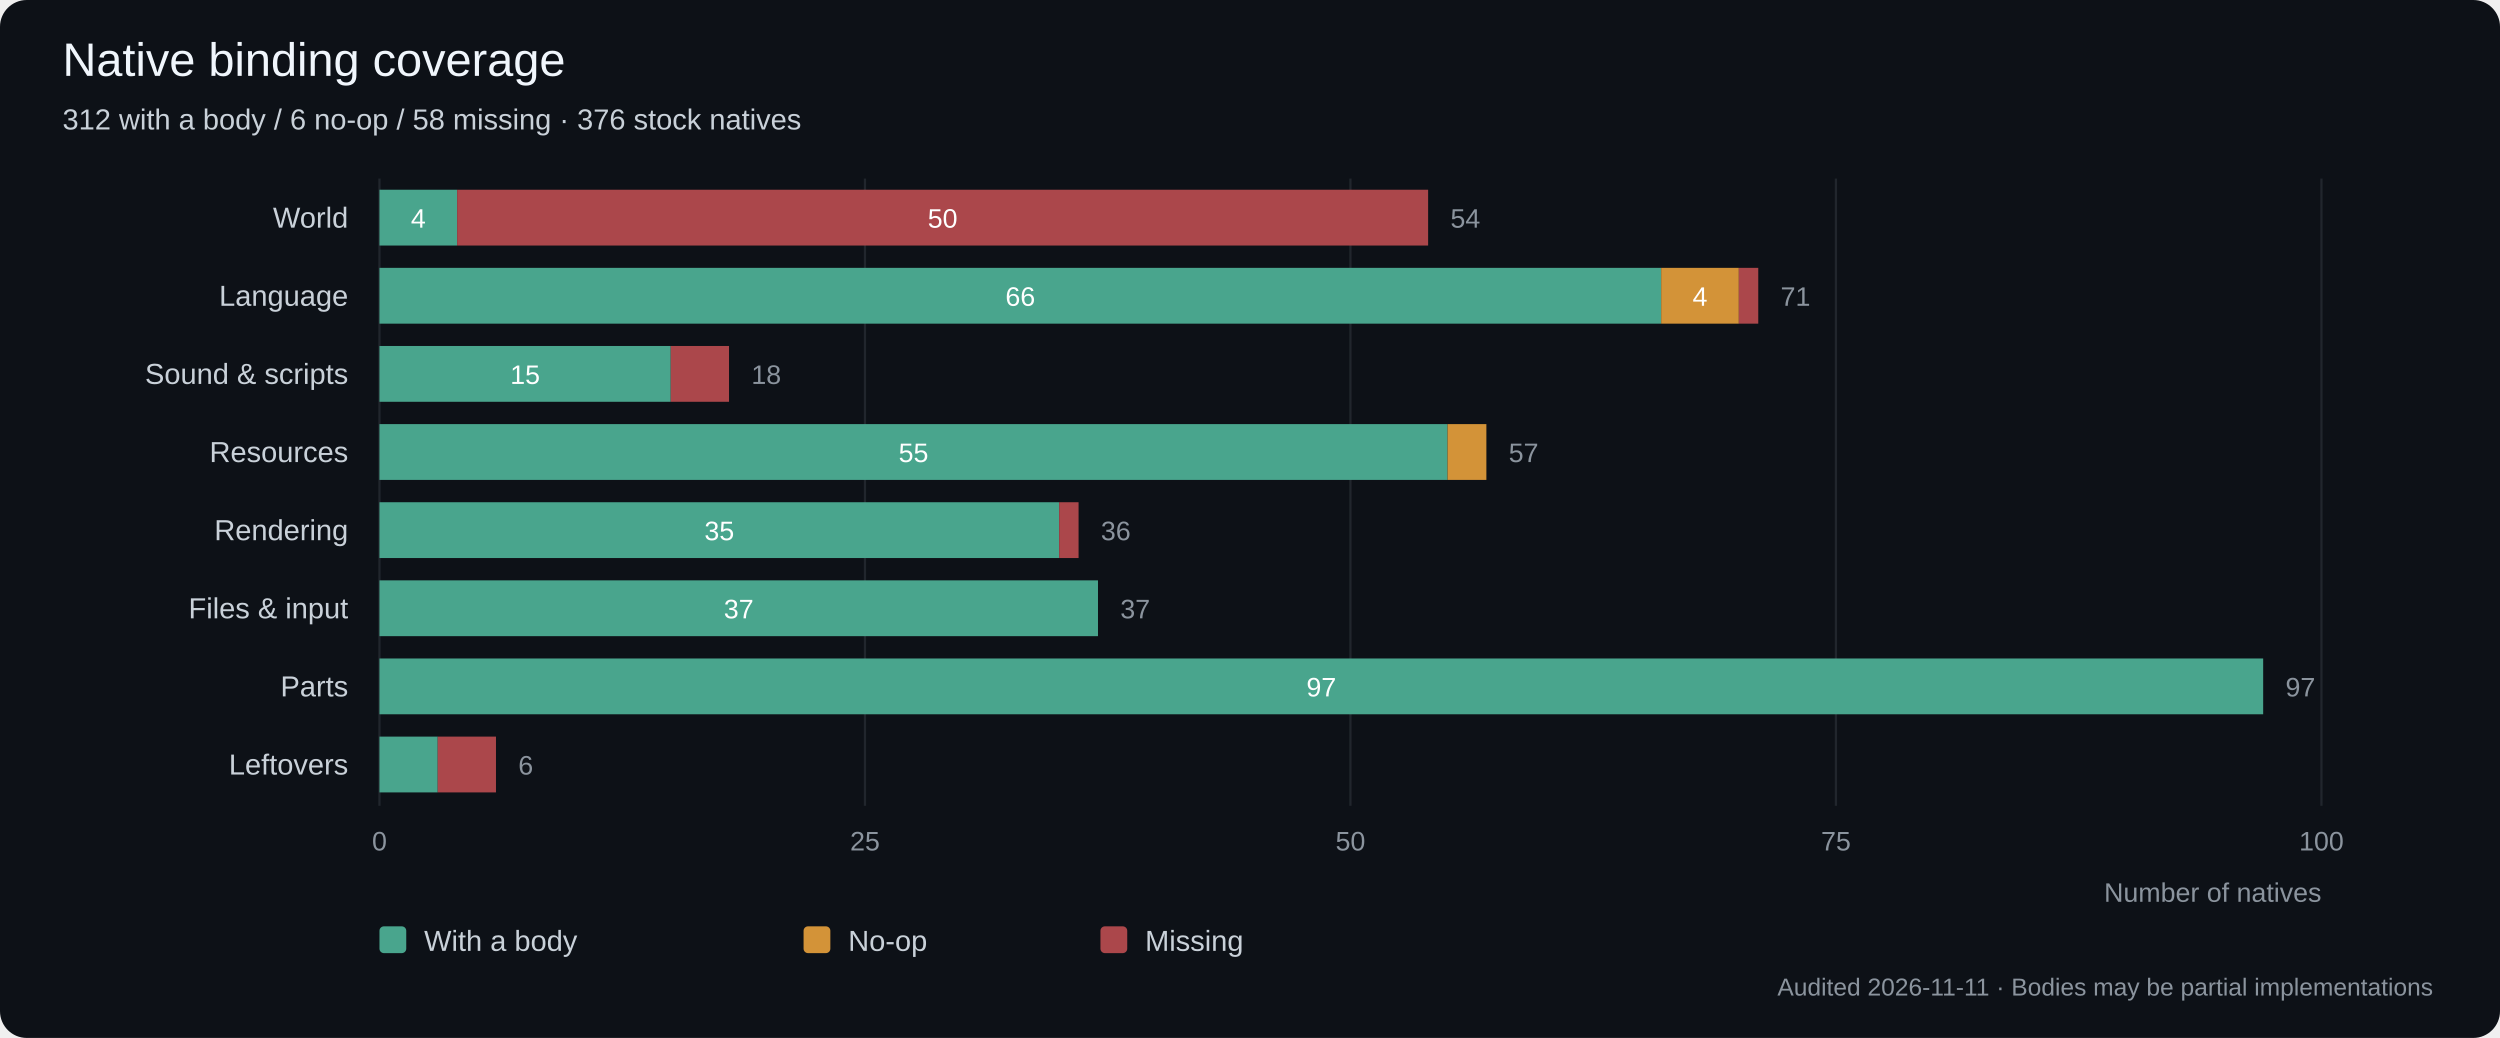
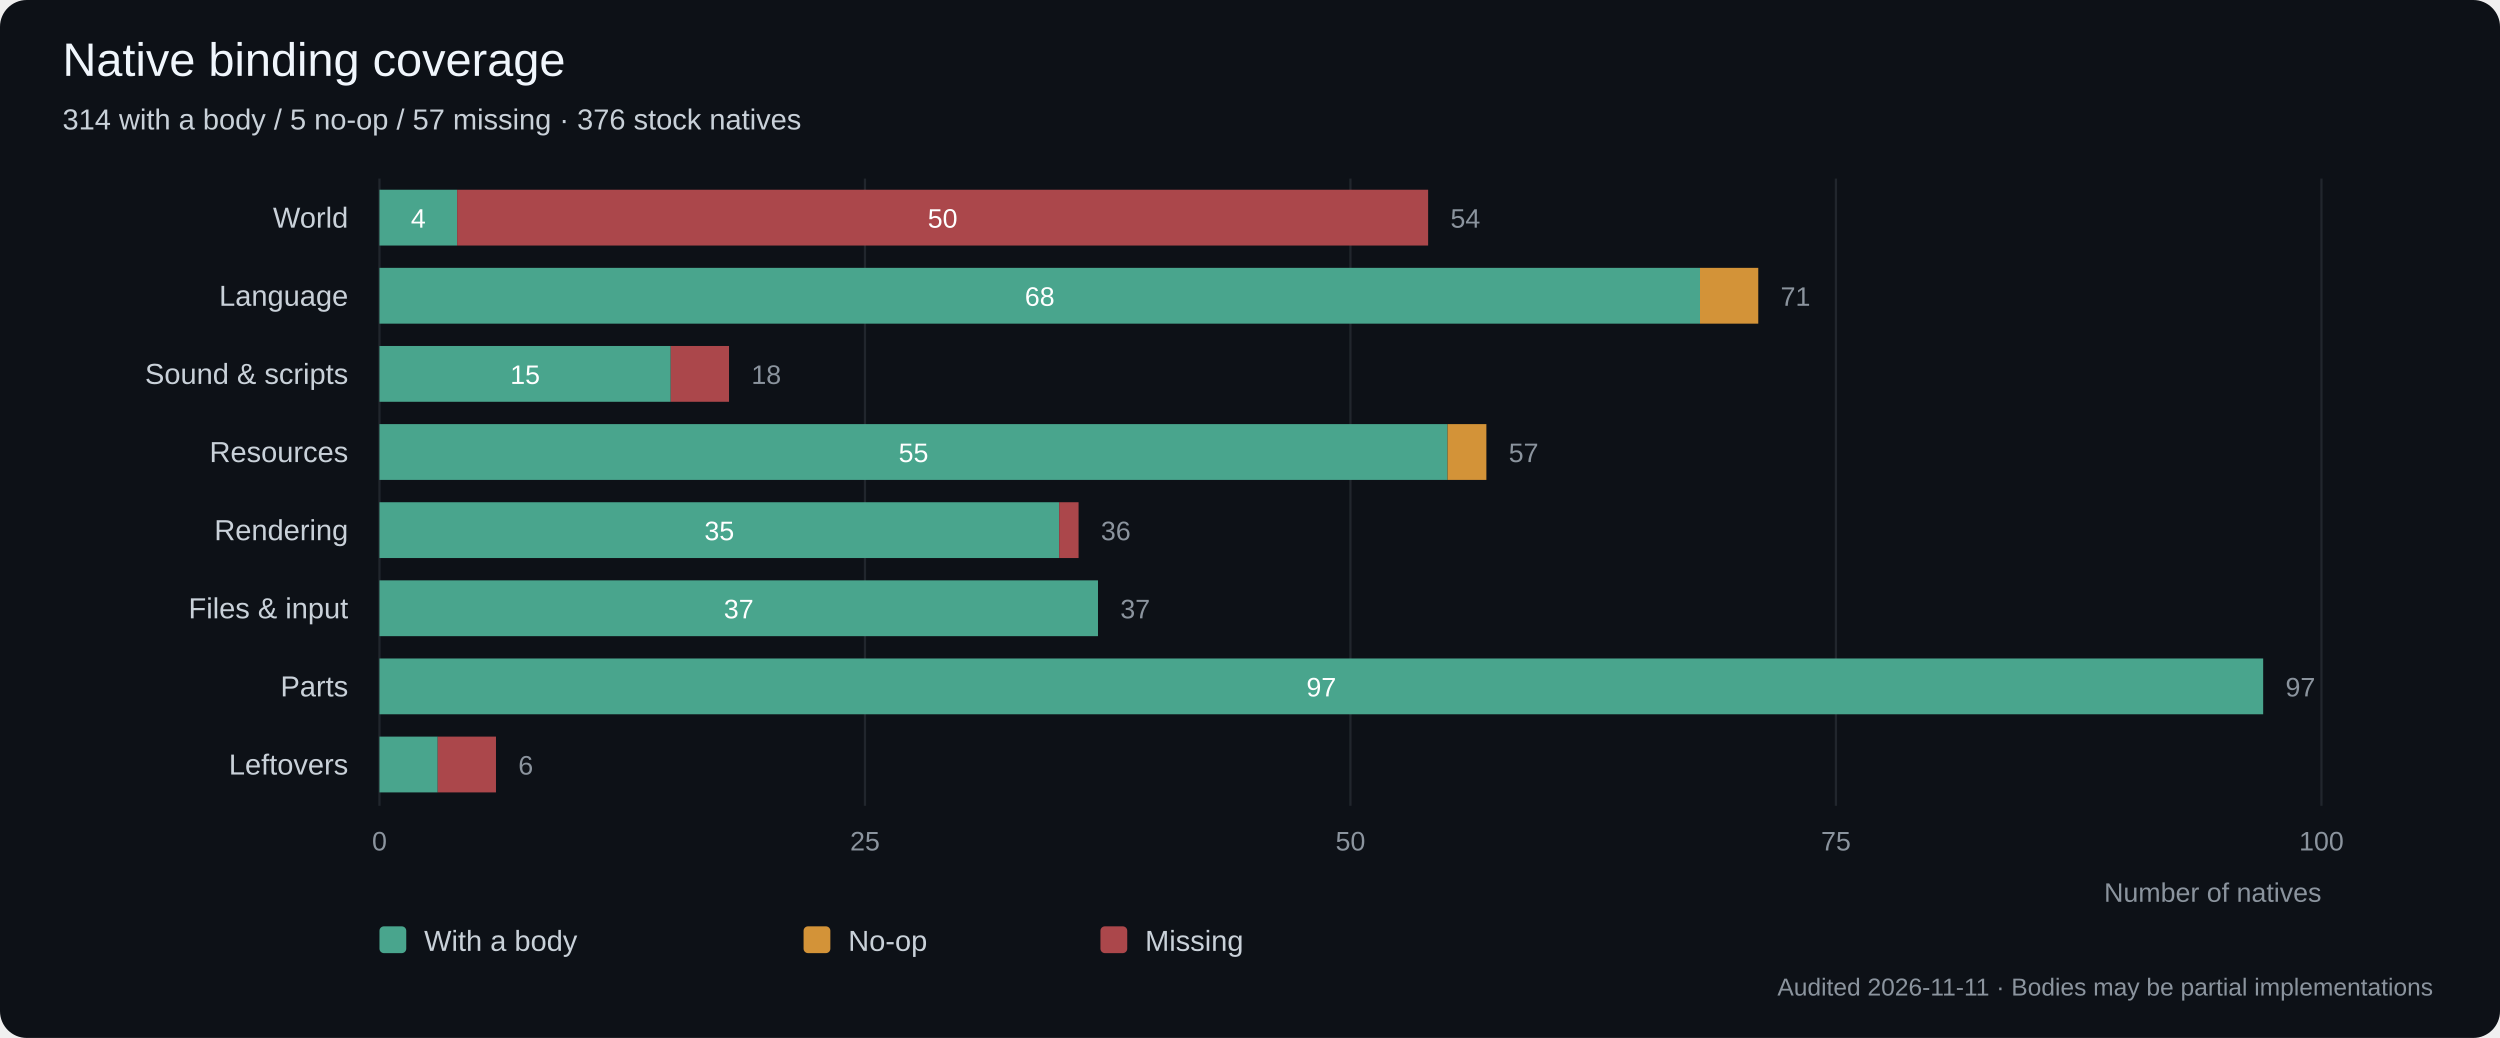
<svg xmlns="http://www.w3.org/2000/svg" width="1120" height="465" viewBox="0 0 1120 465" role="img" aria-labelledby="title desc">
  <rect width="1120" height="465" rx="12" fill="#0d1117" />
  <g font-family="Segoe UI,Arial,sans-serif">
    <text x="28" y="34" font-size="21" fill="#f0f6fc" text-anchor="start">Native binding coverage</text>
-     <text x="28" y="58" font-size="13" fill="#c9d1d9" text-anchor="start">312 with a body  /  6 no-op  /  58 missing  ·  376 stock natives</text>
+     <text x="28" y="58" font-size="13" fill="#c9d1d9" text-anchor="start">314 with a body  /  5 no-op  /  57 missing  ·  376 stock natives</text>
    <line x1="170.0" x2="170.0" y1="80" y2="361" stroke="#21262d" />
    <text x="170.0" y="381" font-size="12" fill="#8b949e" text-anchor="middle">0</text>
    <line x1="387.5" x2="387.5" y1="80" y2="361" stroke="#21262d" />
    <text x="387.5" y="381" font-size="12" fill="#8b949e" text-anchor="middle">25</text>
    <line x1="605.0" x2="605.0" y1="80" y2="361" stroke="#21262d" />
    <text x="605.0" y="381" font-size="12" fill="#8b949e" text-anchor="middle">50</text>
    <line x1="822.5" x2="822.5" y1="80" y2="361" stroke="#21262d" />
    <text x="822.5" y="381" font-size="12" fill="#8b949e" text-anchor="middle">75</text>
    <line x1="1040.0" x2="1040.0" y1="80" y2="361" stroke="#21262d" />
    <text x="1040.0" y="381" font-size="12" fill="#8b949e" text-anchor="middle">100</text>
    <text x="156" y="102" font-size="13" fill="#c9d1d9" text-anchor="end">World</text>
    <rect x="170" y="85" width="34.8" height="25" fill="#49a58d" />
    <text x="187.4" y="102" font-size="12" fill="#ffffff" text-anchor="middle">4</text>
    <rect x="204.8" y="85" width="435" height="25" fill="#ab474b" />
    <text x="422.3" y="102" font-size="12" fill="#ffffff" text-anchor="middle">50</text>
    <text x="649.8" y="102" font-size="12" fill="#8b949e" text-anchor="start">54</text>
    <text x="156" y="137" font-size="13" fill="#c9d1d9" text-anchor="end">Language</text>
-     <rect x="170" y="120" width="574.2" height="25" fill="#49a58d" />
-     <text x="457.1" y="137" font-size="12" fill="#ffffff" text-anchor="middle">66</text>
-     <rect x="744.2" y="120" width="34.8" height="25" fill="#d39338" />
-     <text x="761.6" y="137" font-size="12" fill="#ffffff" text-anchor="middle">4</text>
-     <rect x="779" y="120" width="8.7" height="25" fill="#ab474b" />
+     <rect x="170" y="120" width="591.6" height="25" fill="#49a58d" />
+     <text x="465.8" y="137" font-size="12" fill="#ffffff" text-anchor="middle">68</text>
+     <rect x="761.6" y="120" width="26.1" height="25" fill="#d39338" />
    <text x="797.7" y="137" font-size="12" fill="#8b949e" text-anchor="start">71</text>
    <text x="156" y="172" font-size="13" fill="#c9d1d9" text-anchor="end">Sound &amp; scripts</text>
    <rect x="170" y="155" width="130.5" height="25" fill="#49a58d" />
    <text x="235.25" y="172" font-size="12" fill="#ffffff" text-anchor="middle">15</text>
    <rect x="300.5" y="155" width="26.1" height="25" fill="#ab474b" />
    <text x="336.6" y="172" font-size="12" fill="#8b949e" text-anchor="start">18</text>
    <text x="156" y="207" font-size="13" fill="#c9d1d9" text-anchor="end">Resources</text>
    <rect x="170" y="190" width="478.5" height="25" fill="#49a58d" />
    <text x="409.25" y="207" font-size="12" fill="#ffffff" text-anchor="middle">55</text>
    <rect x="648.5" y="190" width="17.4" height="25" fill="#d39338" />
    <text x="675.9" y="207" font-size="12" fill="#8b949e" text-anchor="start">57</text>
    <text x="156" y="242" font-size="13" fill="#c9d1d9" text-anchor="end">Rendering</text>
    <rect x="170" y="225" width="304.5" height="25" fill="#49a58d" />
    <text x="322.25" y="242" font-size="12" fill="#ffffff" text-anchor="middle">35</text>
    <rect x="474.5" y="225" width="8.7" height="25" fill="#ab474b" />
    <text x="493.2" y="242" font-size="12" fill="#8b949e" text-anchor="start">36</text>
    <text x="156" y="277" font-size="13" fill="#c9d1d9" text-anchor="end">Files &amp; input</text>
    <rect x="170" y="260" width="321.9" height="25" fill="#49a58d" />
    <text x="330.95" y="277" font-size="12" fill="#ffffff" text-anchor="middle">37</text>
    <text x="501.9" y="277" font-size="12" fill="#8b949e" text-anchor="start">37</text>
    <text x="156" y="312" font-size="13" fill="#c9d1d9" text-anchor="end">Parts</text>
    <rect x="170" y="295" width="843.9" height="25" fill="#49a58d" />
    <text x="591.95" y="312" font-size="12" fill="#ffffff" text-anchor="middle">97</text>
    <text x="1023.9" y="312" font-size="12" fill="#8b949e" text-anchor="start">97</text>
    <text x="156" y="347" font-size="13" fill="#c9d1d9" text-anchor="end">Leftovers</text>
    <rect x="170" y="330" width="26.1" height="25" fill="#49a58d" />
    <rect x="196.1" y="330" width="26.1" height="25" fill="#ab474b" />
    <text x="232.2" y="347" font-size="12" fill="#8b949e" text-anchor="start">6</text>
    <text x="1040" y="404" font-size="12" fill="#8b949e" text-anchor="end">Number of natives</text>
    <rect x="170" y="415" width="12" height="12" rx="2" fill="#49a58d" />
    <text x="190" y="426" font-size="13" fill="#c9d1d9" text-anchor="start">With a body</text>
    <rect x="360" y="415" width="12" height="12" rx="2" fill="#d39338" />
    <text x="380" y="426" font-size="13" fill="#c9d1d9" text-anchor="start">No-op</text>
    <rect x="493" y="415" width="12" height="12" rx="2" fill="#ab474b" />
    <text x="513" y="426" font-size="13" fill="#c9d1d9" text-anchor="start">Missing</text>
    <text x="1090" y="446" font-size="11" fill="#8b949e" text-anchor="end">Audited 2026-11-11 · Bodies may be partial implementations</text>
  </g>
</svg>
